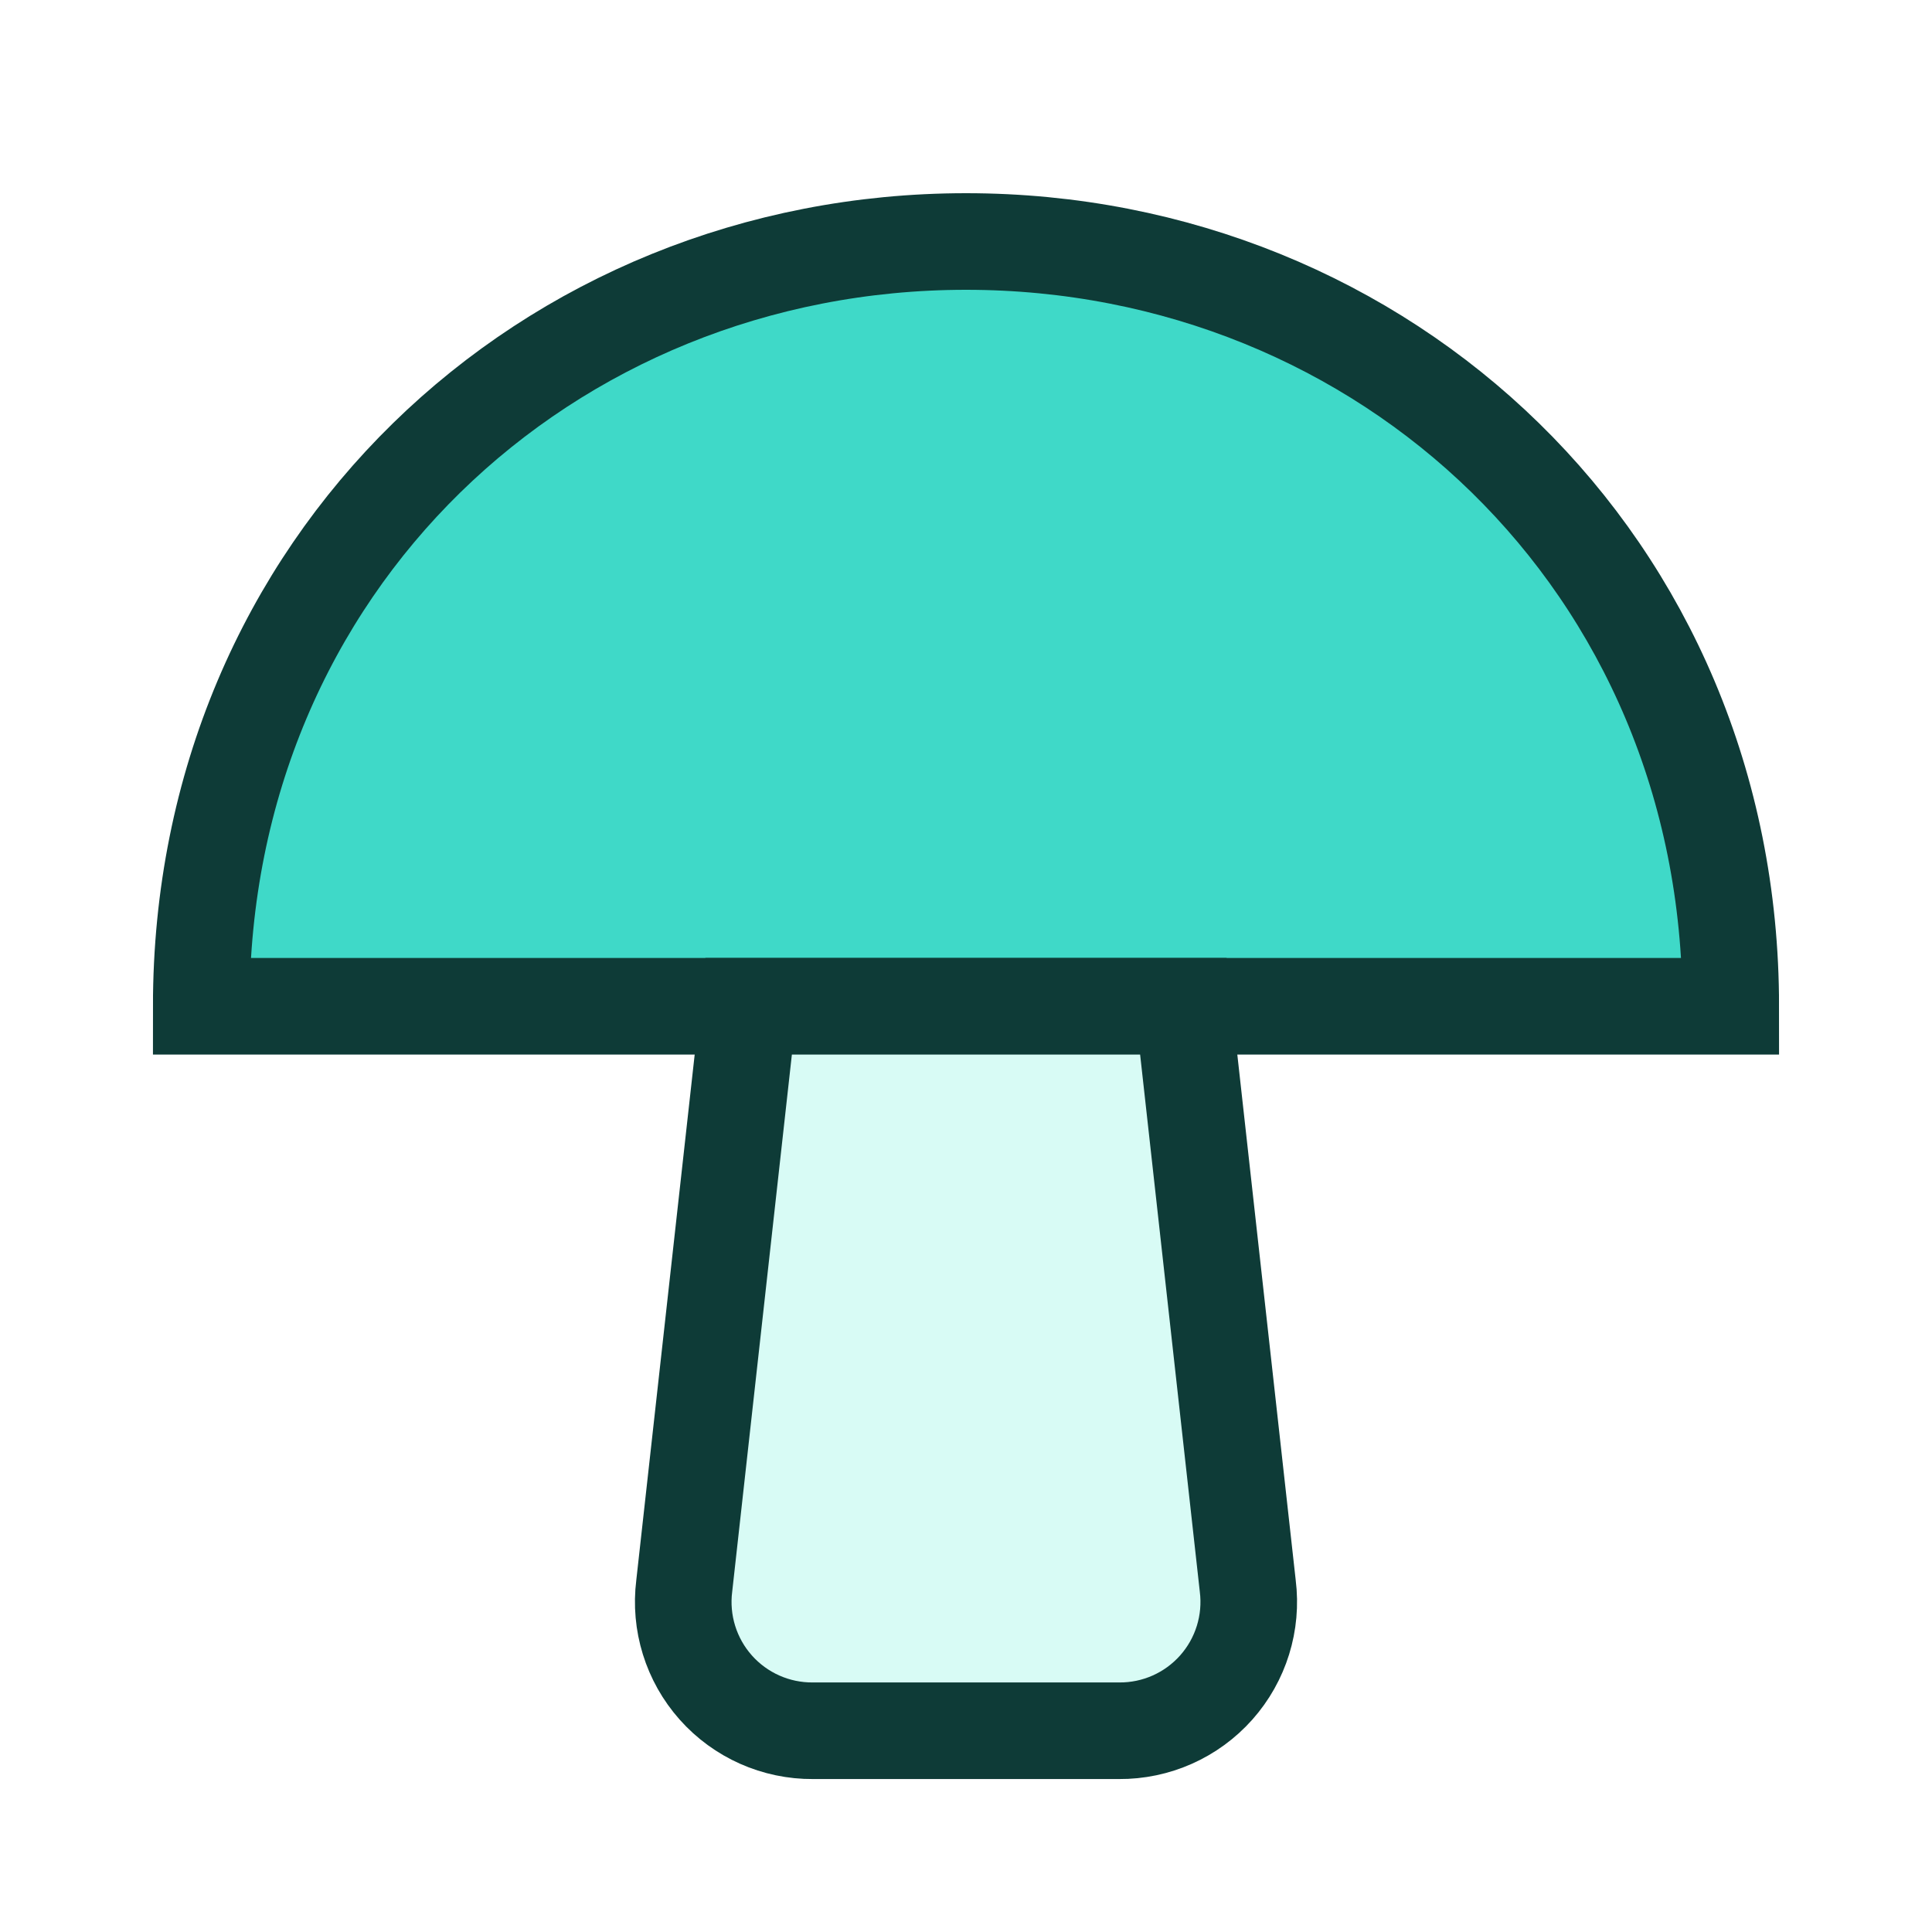
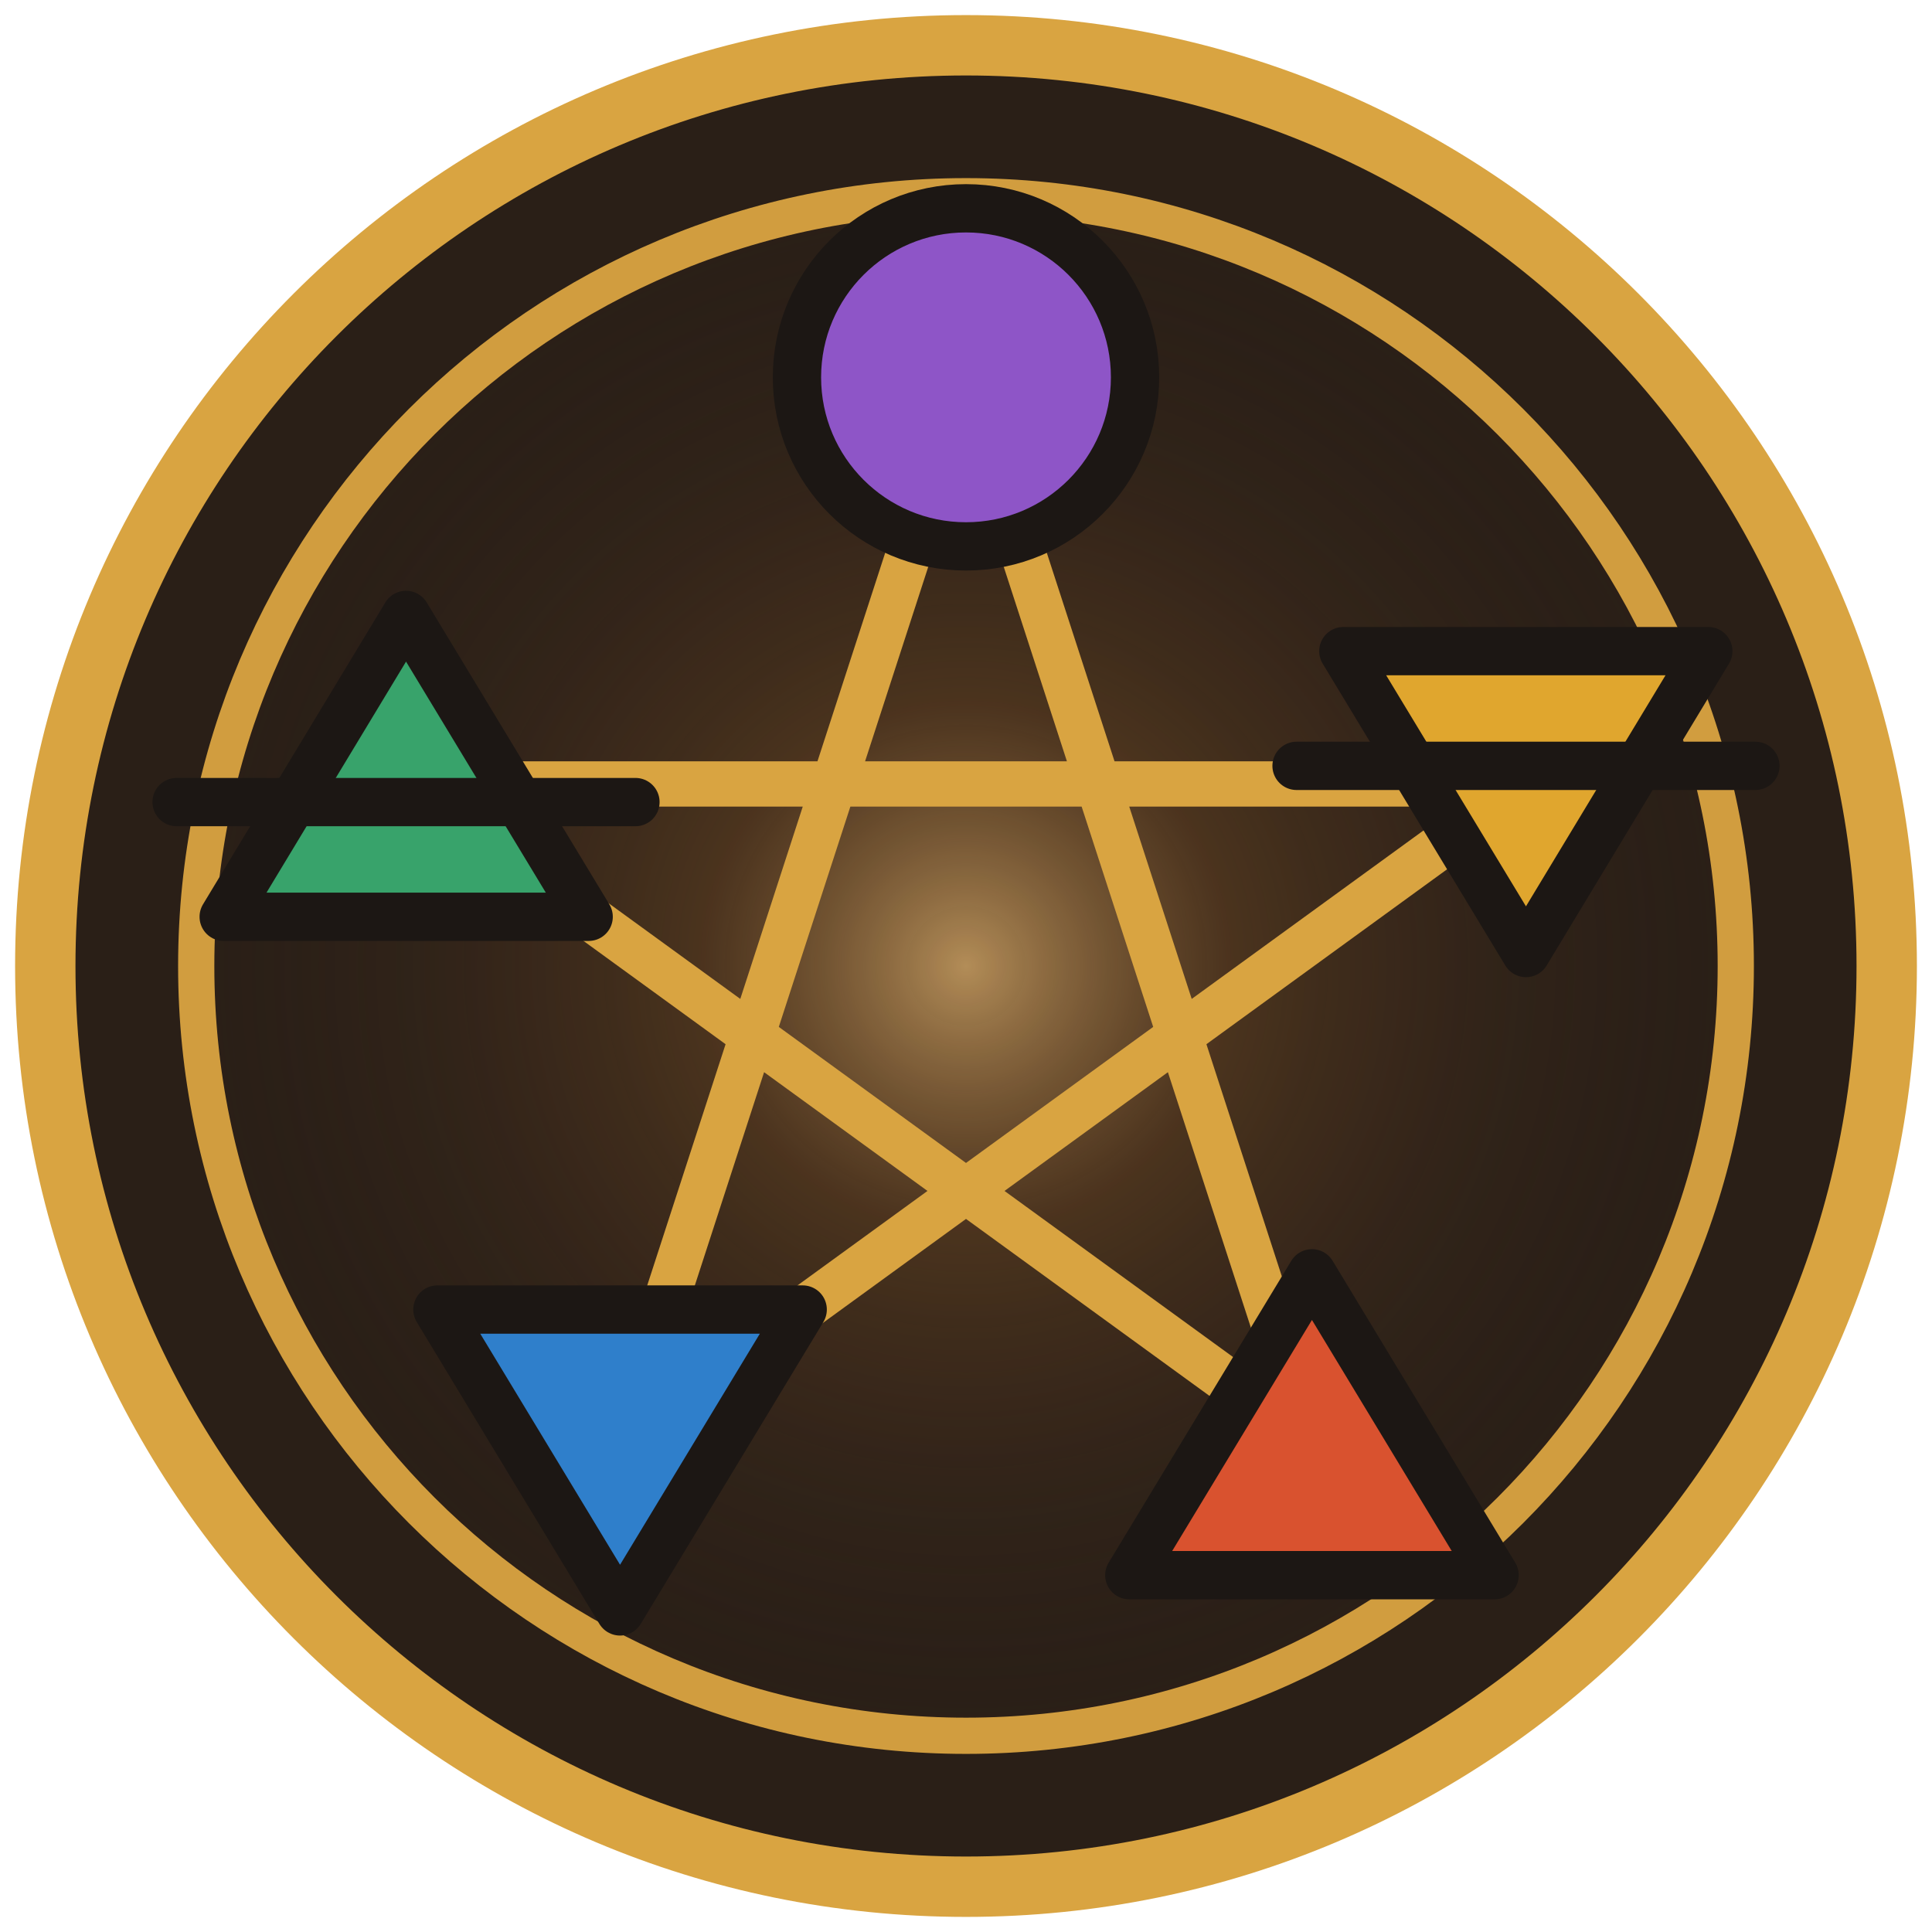
- <svg xmlns="http://www.w3.org/2000/svg" viewBox="0 0 24 24">
-   <path d="M2.5 12.5C2.5 7 6.8 3 12 3s9.5 4 9.5 9.5z" fill="#3FD9C8" stroke="#0E3B37" stroke-width="1.2" />
-   <path d="M9.3 12.5h5.4l.8 7.2a1.6 1.6 0 0 1-1.6 1.8h-3.8a1.6 1.6 0 0 1-1.6-1.8z" fill="#D8FBF5" stroke="#0E3B37" stroke-width="1.2" />
+ <svg xmlns="http://www.w3.org/2000/svg" viewBox="0 0 64 64">
+   <defs>
+     <radialGradient id="g" cx="50%" cy="50%" r="50%">
+       <stop offset="0" stop-color="#E9B871" stop-opacity=".75" />
+       <stop offset=".35" stop-color="#8A5A2B" stop-opacity=".35" />
+       <stop offset="1" stop-color="#2A1F17" stop-opacity="0" />
+     </radialGradient>
+   </defs>
+   <circle cx="32" cy="32" r="30.5" fill="#2A1F17" stroke="#D9A441" stroke-width="2" />
+   <circle cx="32" cy="32" r="25.5" fill="url(#g)" stroke="#D9A441" stroke-width="1.2" opacity=".95" />
+   <path d="M32 12.5 L43.46 47.78 L13.45 25.97 L50.55 25.97 L20.54 47.78Z" fill="none" stroke="#D9A441" stroke-width="1.5" stroke-linejoin="round" />
+   <circle cx="32" cy="12.5" r="5.6" fill="#8E55C7" stroke="#1C1714" stroke-width="1.6" />
+   <path d="M50.55 31.57 L56.59 21.57 L44.5 21.57Z" fill="#E0A62E" stroke="#1C1714" stroke-width="1.6" stroke-linejoin="round" />
+   <path d="M42.95 25.37H58.15" stroke="#1C1714" stroke-width="1.6" stroke-linecap="round" />
+   <path d="M43.46 42.18 L49.51 52.18 L37.41 52.18Z" fill="#D9522F" stroke="#1C1714" stroke-width="1.6" stroke-linejoin="round" />
+   <path d="M20.54 53.38 L26.59 43.38 L14.49 43.38Z" fill="#2F7FCB" stroke="#1C1714" stroke-width="1.6" stroke-linejoin="round" />
+   <path d="M13.45 20.37 L19.5 30.37 L7.41 30.37Z" fill="#38A36B" stroke="#1C1714" stroke-width="1.6" stroke-linejoin="round" />
+   <path d="M5.85 26.57H21.05" stroke="#1C1714" stroke-width="1.6" stroke-linecap="round" />
</svg>
